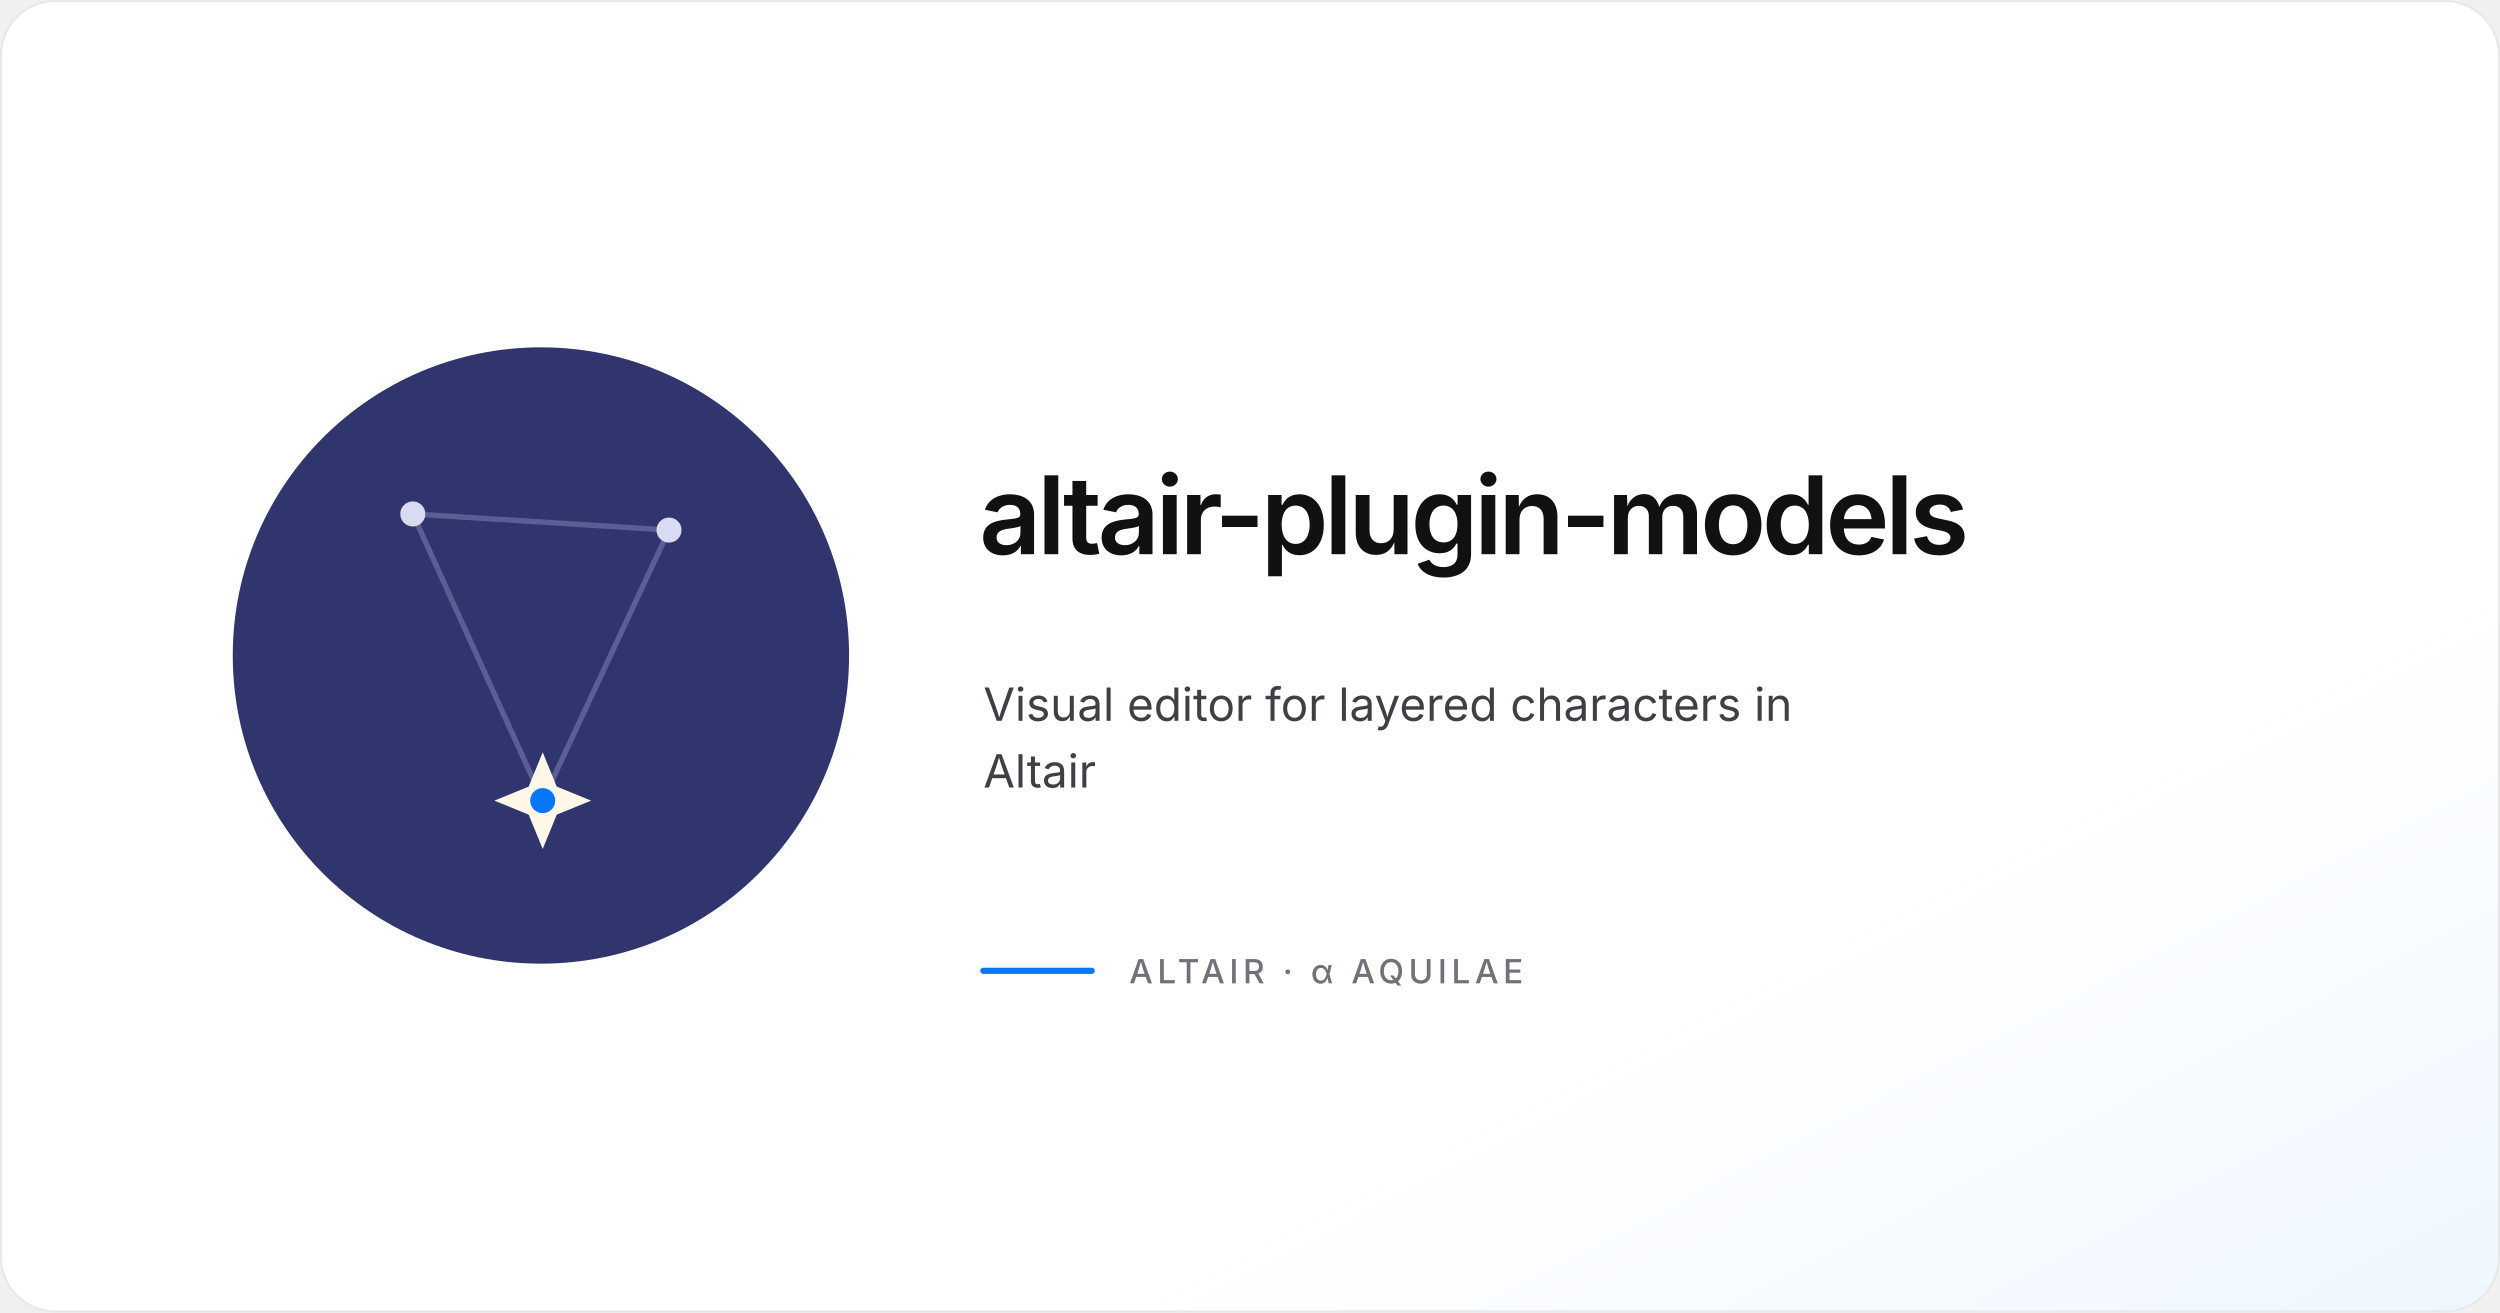
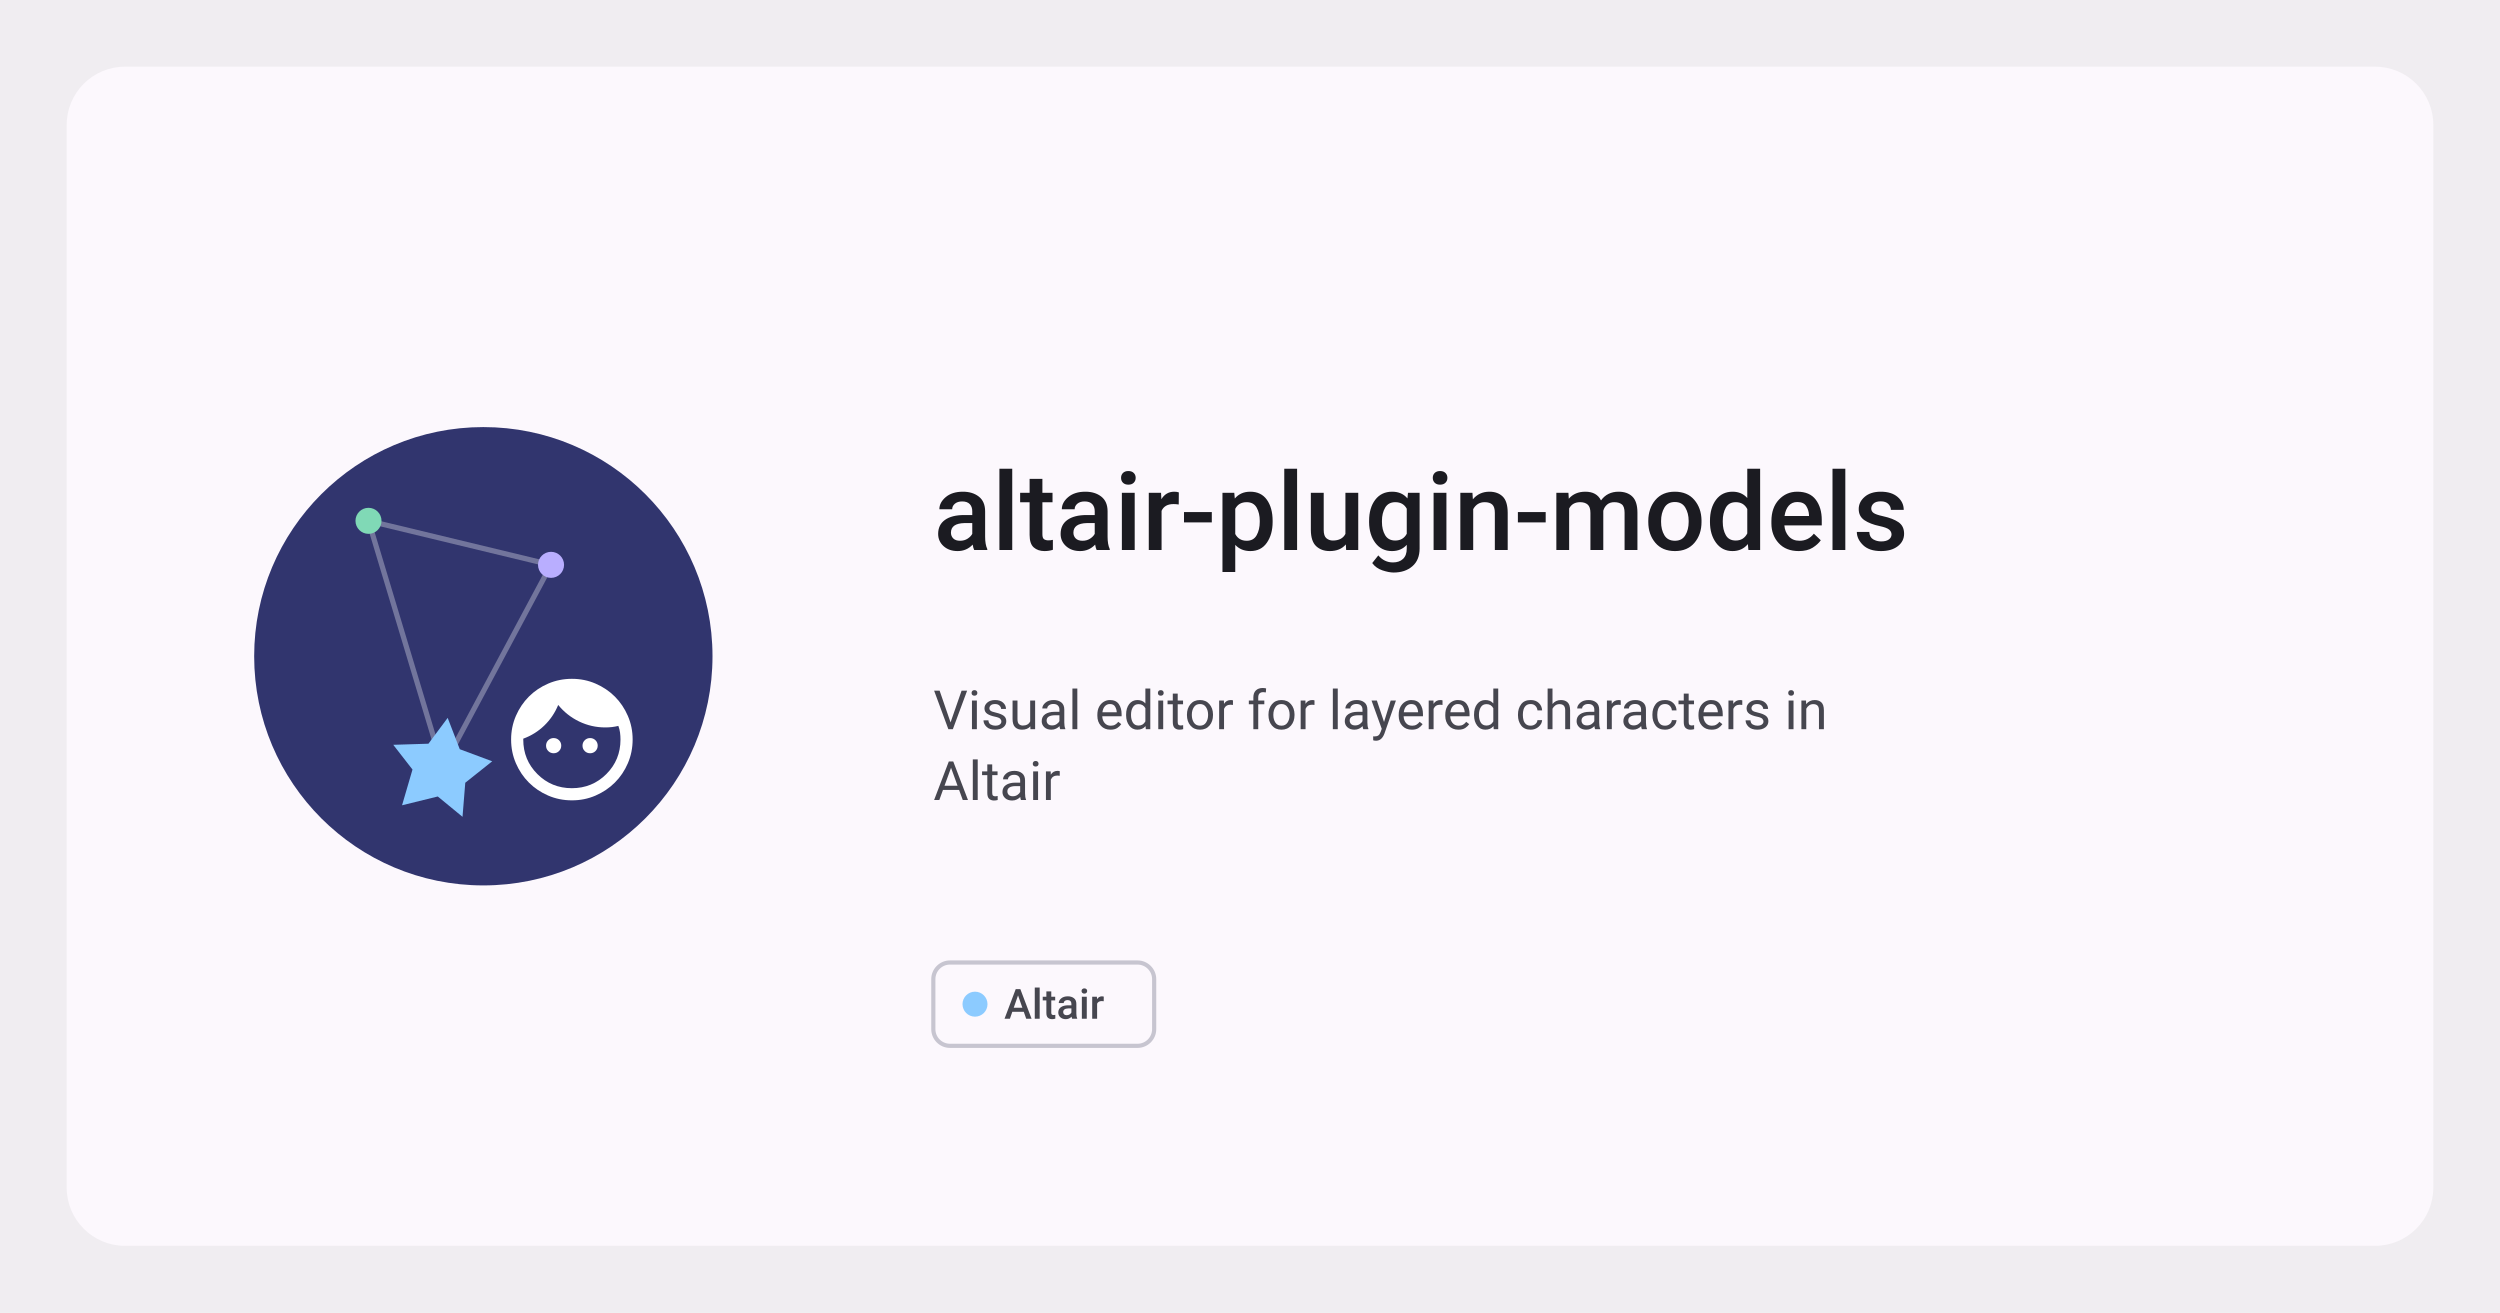
- <svg xmlns="http://www.w3.org/2000/svg" viewBox="0 0 1200 630" role="img" aria-label="altair-plugin-models">
-   <defs>
-     <linearGradient id="background" x1="0" y1="0" x2="1" y2="1">
-       <stop offset="0" stop-color="#FFFFFF" />
-       <stop offset=".72" stop-color="#FFFFFF" />
-       <stop offset="1" stop-color="#EEF6FF" />
-     </linearGradient>
-   </defs>
-   <rect x=".5" y=".5" width="1199" height="629" rx="26" fill="url(#background)" stroke="#E8E8EA" />
-   <g transform="translate(110 165) scale(.43)">
-     <circle cx="348" cy="348" r="344" fill="#31356E" />
-     <path d="M350 510L205 190L491 208Z" fill="none" stroke="#9AA2D4" stroke-width="6" opacity=".38" />
-     <circle cx="205" cy="190" r="14" fill="#D8DBF2" />
-     <circle cx="491" cy="208" r="14" fill="#D8DBF2" />
-     <path d="M350 456L365.66 494.34L404 510L365.66 525.66L350 564L334.34 525.66L296 510L334.34 494.34Z" fill="#FFF7E8" />
-     <circle cx="350" cy="510" r="14" fill="#0878F9" />
+ <svg xmlns="http://www.w3.org/2000/svg" viewBox="0 0 1200 630" role="img" aria-label="altair-plugin-models" font-family="Roboto, 'Noto Sans', sans-serif">
+   <rect width="1200" height="630" fill="#F0EDF1" />
+   <rect x="32" y="32" width="1136" height="566" rx="28" fill="#FCF8FD" />
+   <g transform="translate(112 195)">
+     <svg width="240" height="240" viewBox="0 0 192 192">
+       <circle cx="96" cy="96" r="88" fill="#31356E" />
+       <g stroke="#FFFFFF" stroke-opacity=".32" stroke-width="2" stroke-linecap="round">
+         <line x1="122.0" y1="60.9" x2="80.4" y2="138.7" />
+         <line x1="80.4" y1="138.7" x2="51.9" y2="44.0" />
+         <line x1="51.9" y1="44.0" x2="122.0" y2="60.9" />
+       </g>
+       <circle cx="122.0" cy="60.9" r="5" fill="#B9AEFF" />
+       <path transform="translate(46.63 41.55) scale(0.21111)" d="M169 370L134 417L70 419L105 464L86 529L151 513L196 550L201 488L250 449L191 427Z" fill="#8CCBFF" />
+       <circle cx="51.9" cy="44.0" r="5" fill="#80D9B6" />
+       <g transform="translate(102.0 100.0) scale(2.3333)">
+         <path fill="#FFFFFF" d="M8.113 13.888Q7.75 13.525 7.75 13t.363-.888T9 11.75t.888.363t.362.887t-.363.888T9 14.25t-.888-.363m6 0q-.362-.362-.362-.887t.363-.888t.887-.362t.888.363t.362.887t-.363.888t-.887.362t-.888-.363M12 20q3.35 0 5.675-2.325T20 12q0-.6-.075-1.162T19.65 9.75q-.525.125-1.05.188T17.5 10q-2.275 0-4.3-.975T9.75 6.3q-.8 1.95-2.287 3.388T4 11.85V12q0 3.35 2.325 5.675T12 20m0 2q-2.075 0-3.9-.787t-3.175-2.138T2.788 15.9T2 12t.788-3.9t2.137-3.175T8.1 2.788T12 2t3.9.788t3.175 2.137T21.213 8.1T22 12t-.788 3.9t-2.137 3.175t-3.175 2.138T12 22" />
+       </g>
+     </svg>
  </g>
-   <g transform="translate(470 196)">
-     <text x="0" y="70" fill="#111114" font-family="Inter, Helvetica Neue, Arial, sans-serif" font-size="52" font-weight="600" letter-spacing="-2">altair-plugin-models</text>
-     <text x="2" y="150" fill="#3F3F46" font-family="Inter, Helvetica Neue, Arial, sans-serif" font-size="22">Visual editor for layered characters in</text>
-     <text x="2" y="182" fill="#3F3F46" font-family="Inter, Helvetica Neue, Arial, sans-serif" font-size="22">Altair</text>
-     <line x1="2" y1="270" x2="54" y2="270" stroke="#0878F9" stroke-width="3" stroke-linecap="round" />
-     <text x="72" y="276" fill="#71717A" font-family="Inter, Helvetica Neue, Arial, sans-serif" font-size="16" font-weight="500" letter-spacing="2.2">ALTAIR · α AQUILAE</text>
+   <g transform="translate(448 200)">
+     <text x="0" y="64" fill="#1B1B21" font-size="52" font-weight="500">altair-plugin-models</text>
+     <text x="0" y="150" fill="#46464F" font-size="26">Visual editor for layered characters in</text>
+     <text x="0" y="184" fill="#46464F" font-size="26">Altair</text>
+     <g transform="translate(0 262)">
+       <rect width="106" height="40" rx="8" fill="none" stroke="#C7C5D0" stroke-width="2" />
+       <circle cx="20" cy="20" r="6" fill="#8CCBFF" />
+       <text x="34" y="27" fill="#46464F" font-size="20" font-weight="500">Altair</text>
+     </g>
  </g>
</svg>
